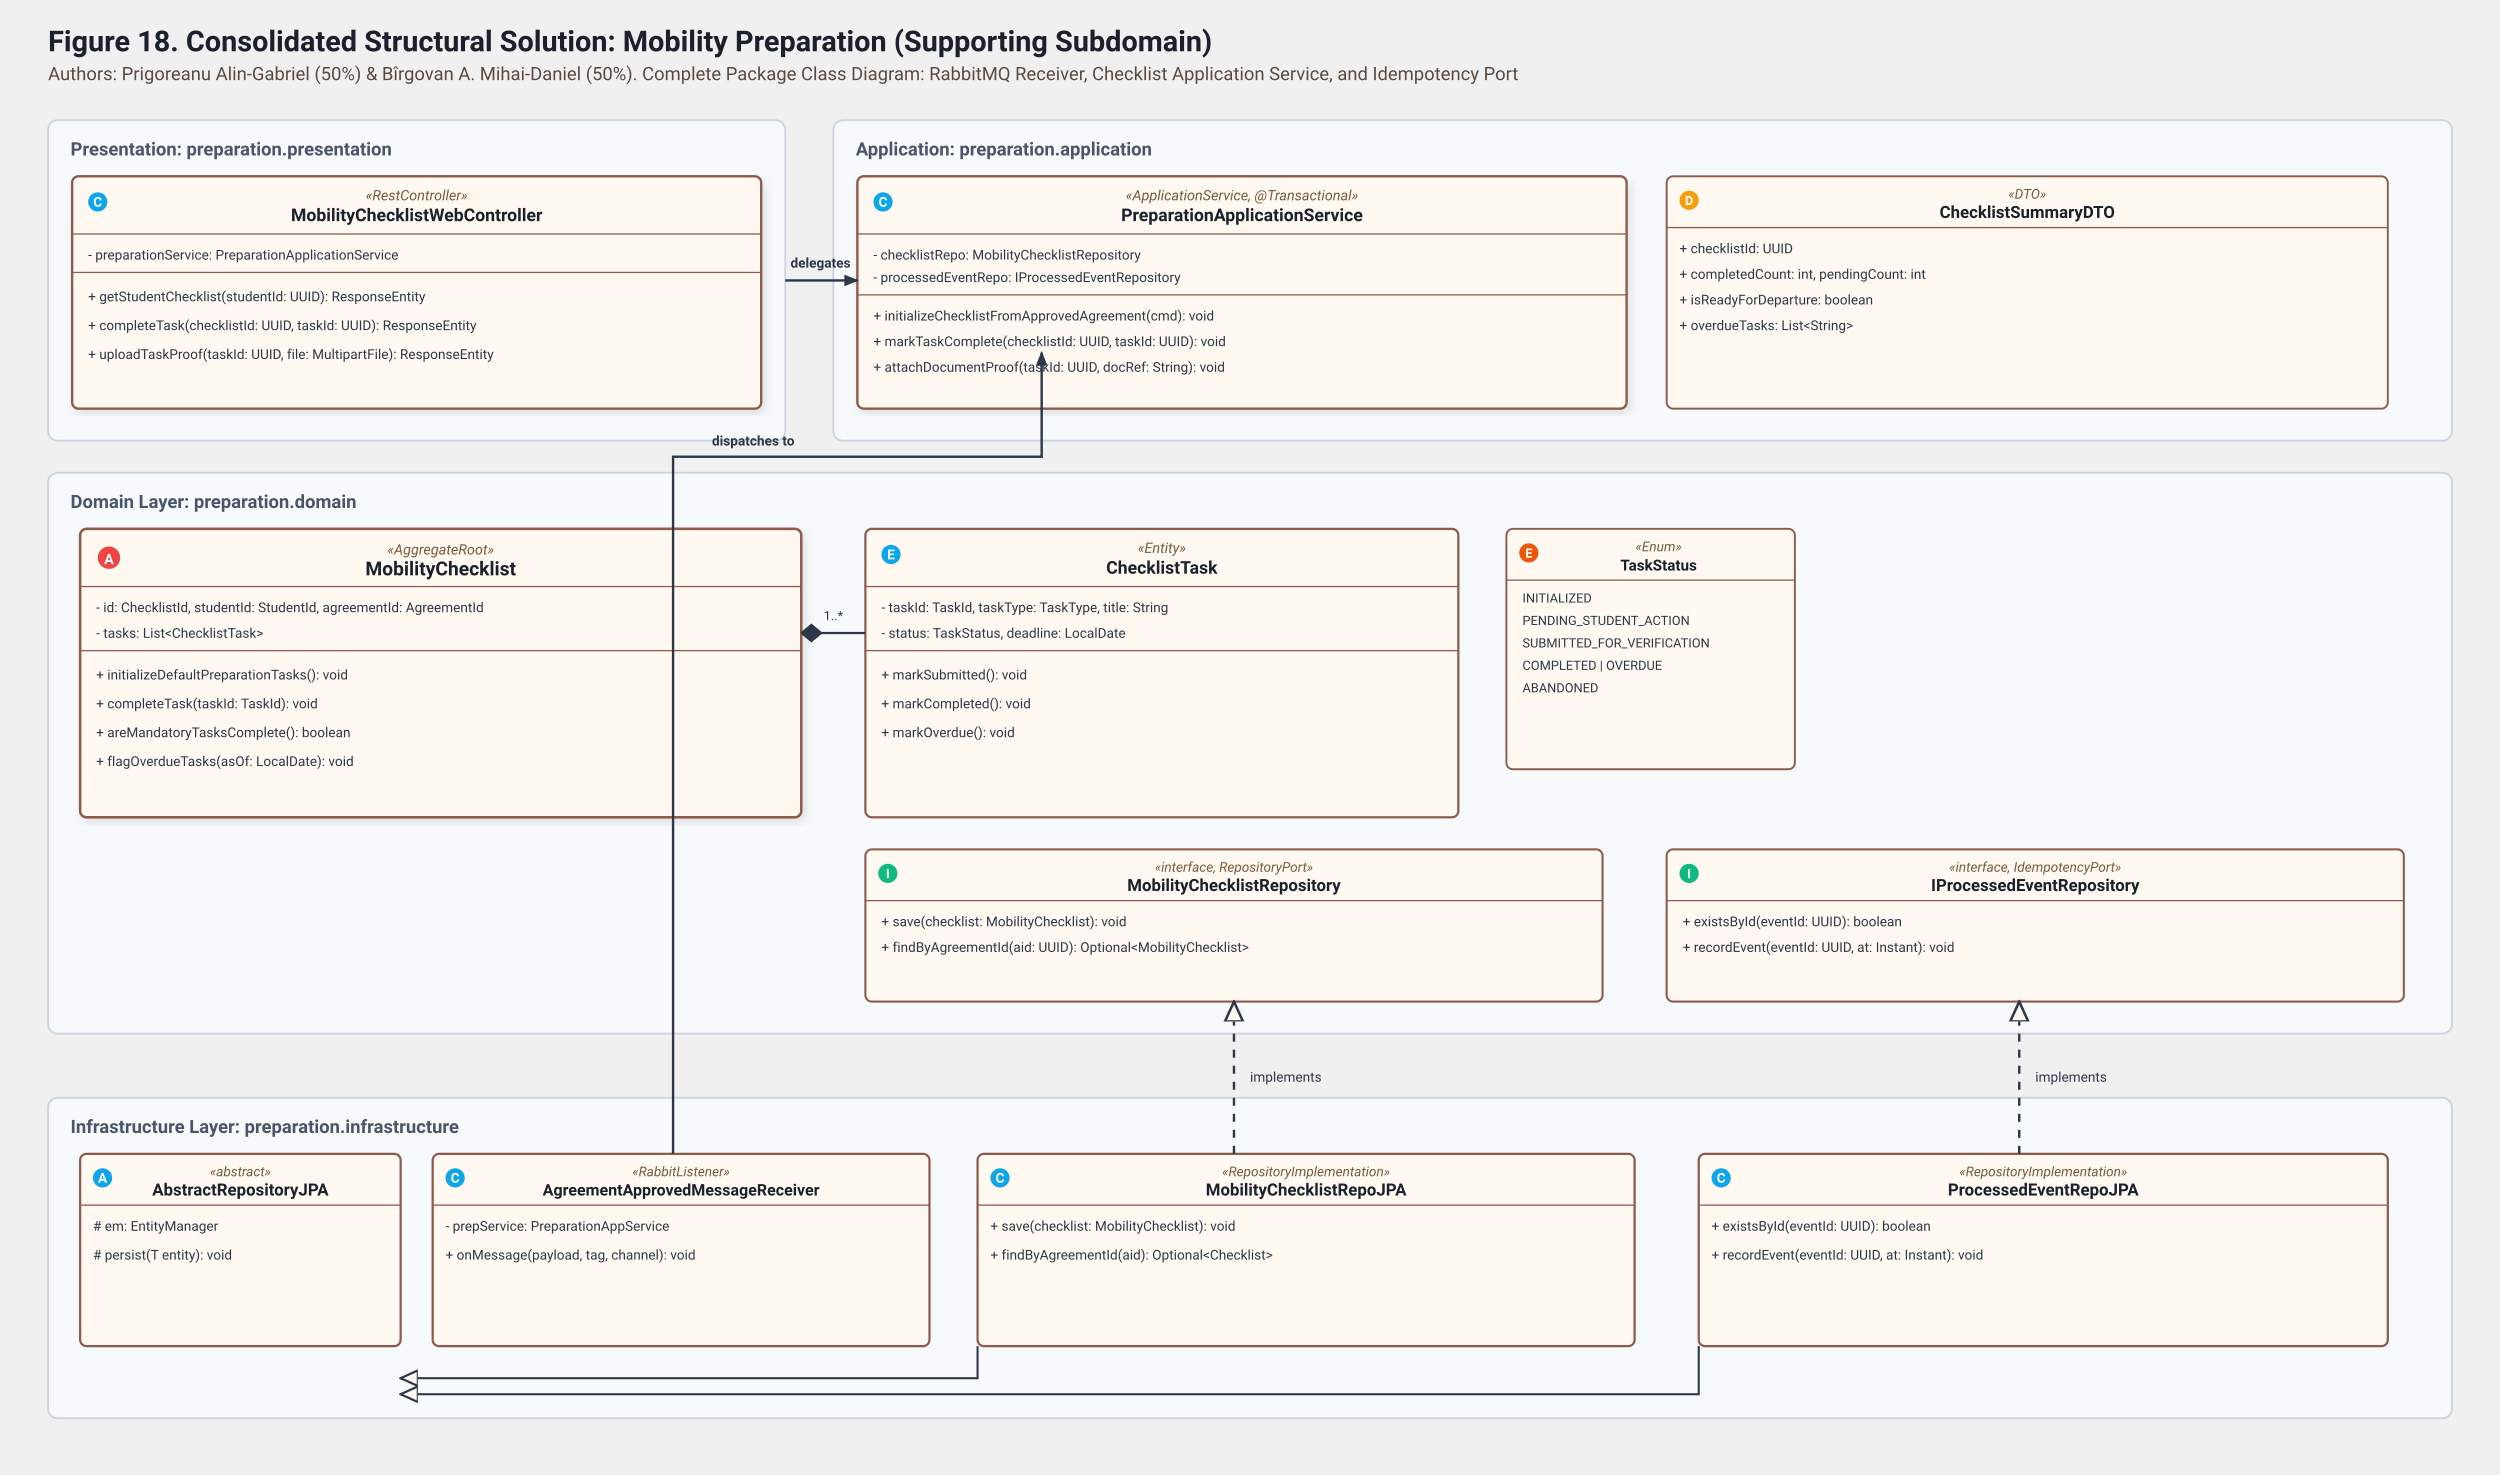
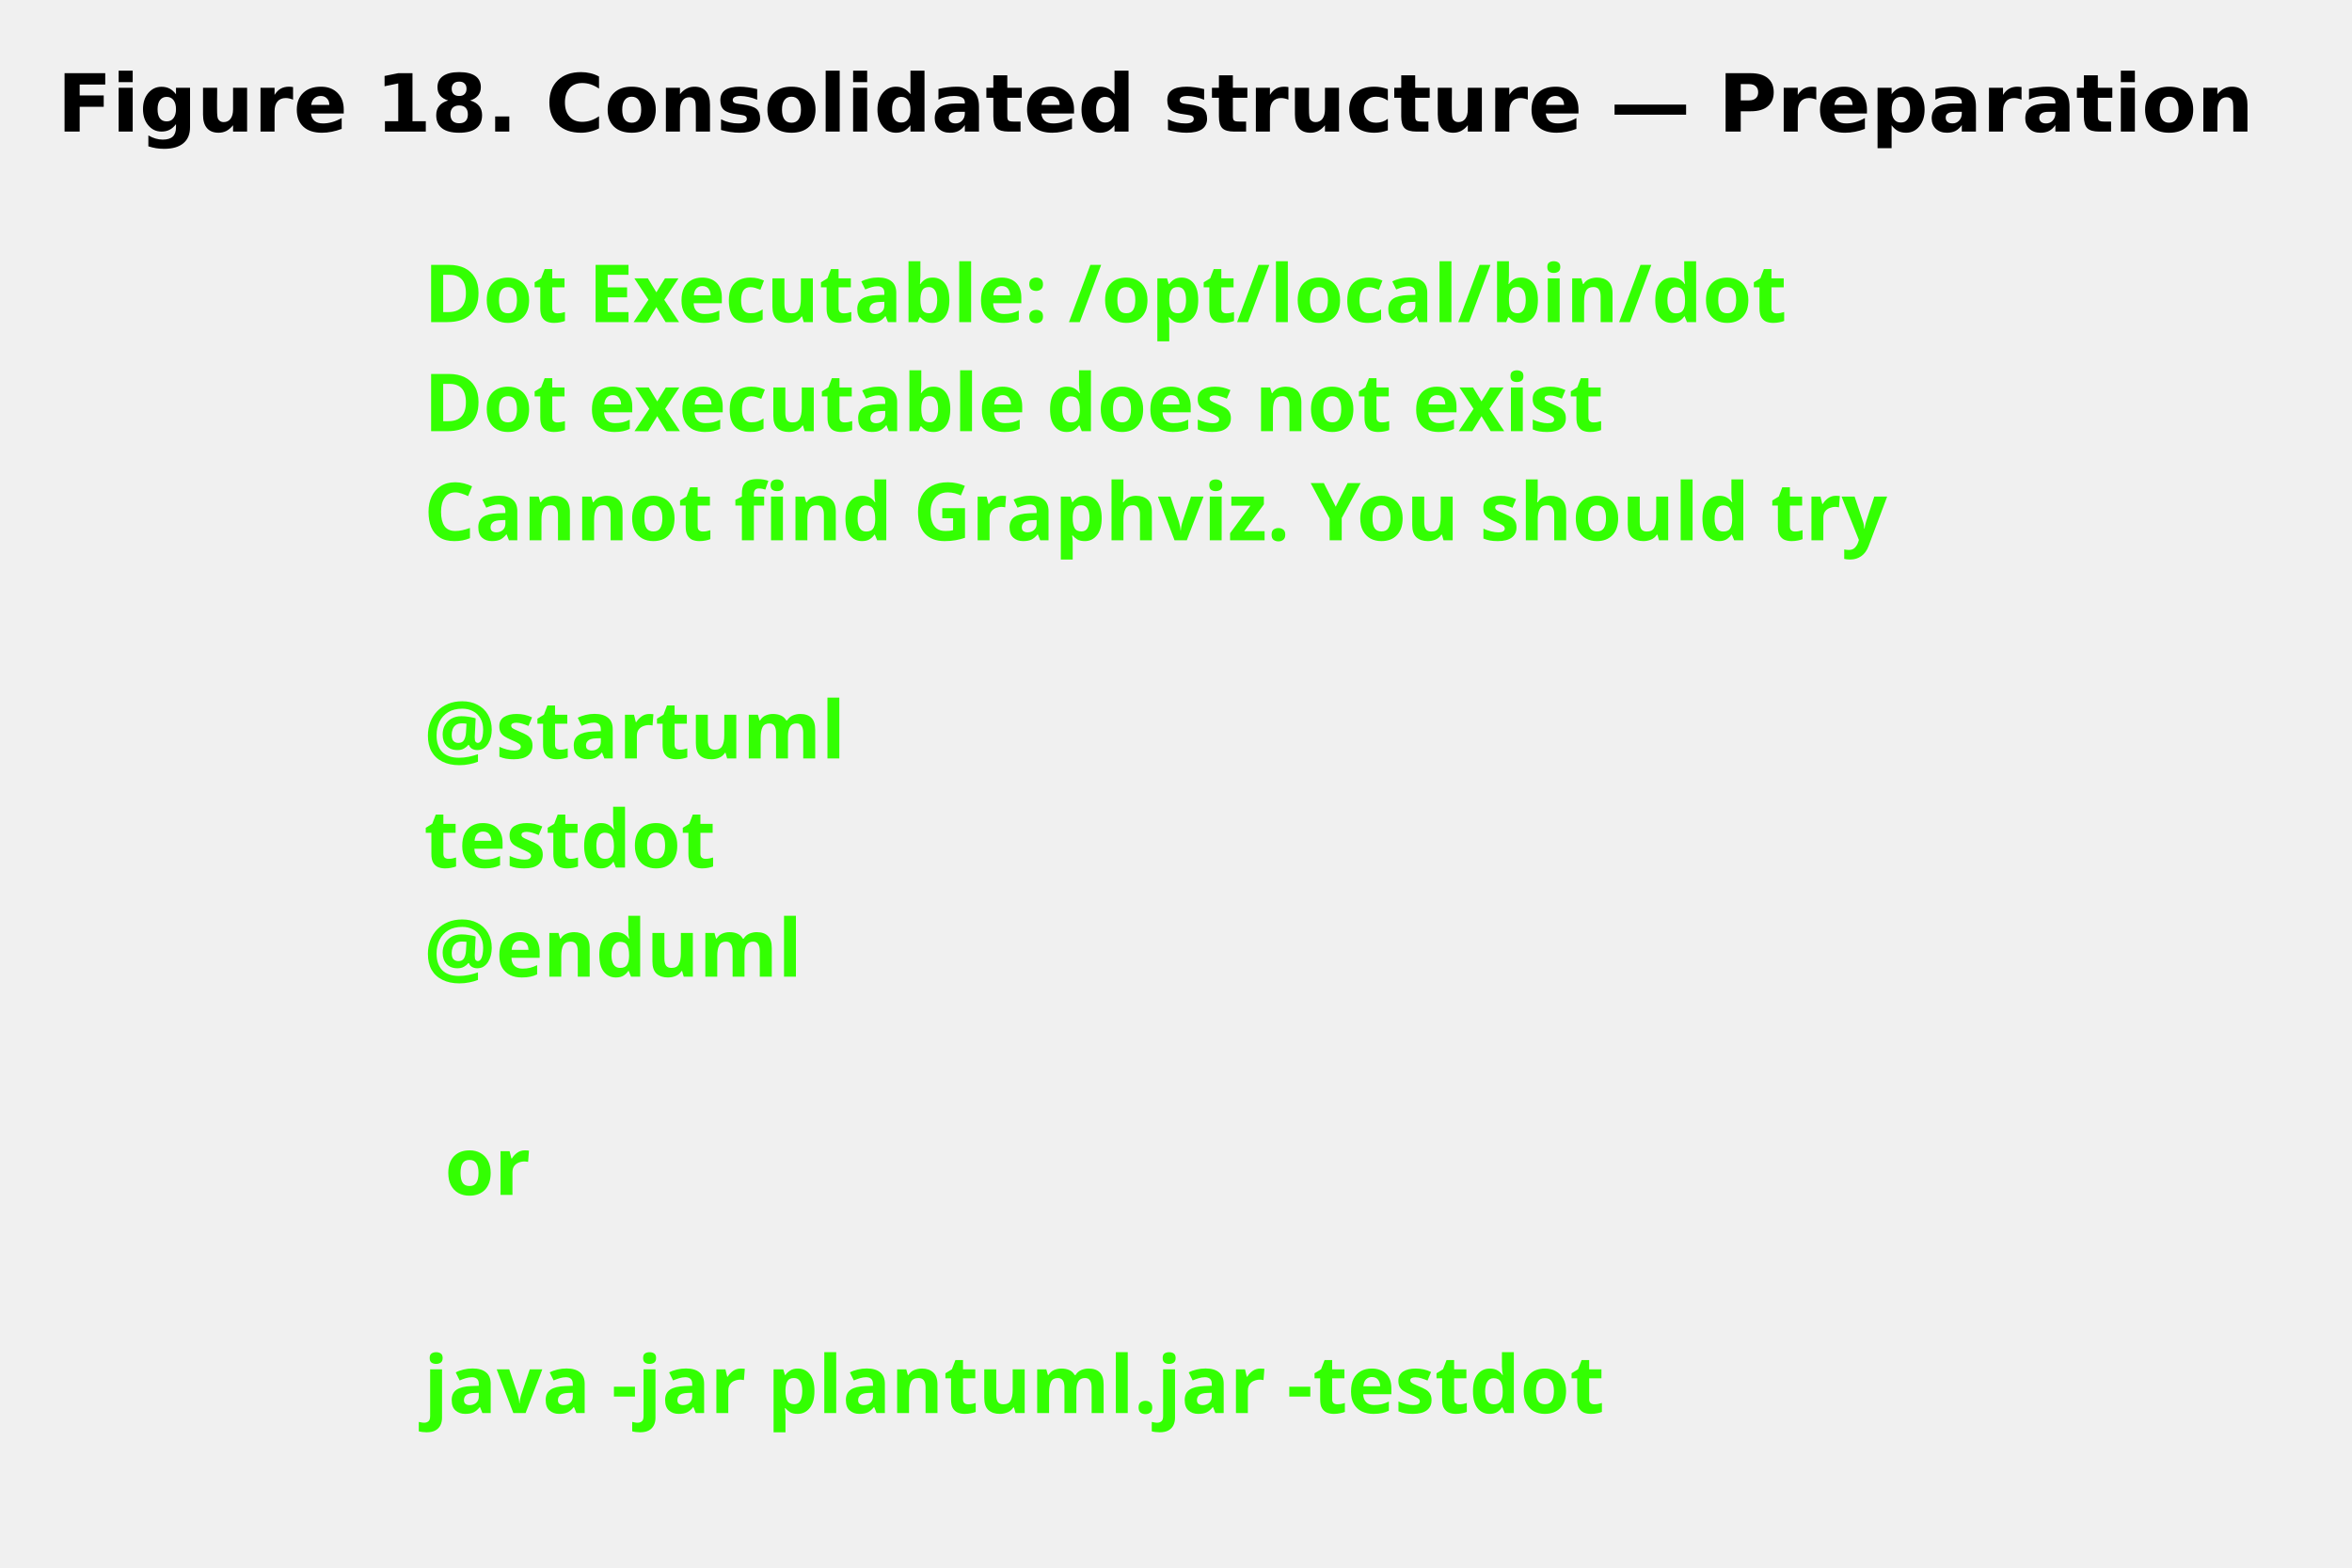
- <svg xmlns="http://www.w3.org/2000/svg" viewBox="0 0 1560 920" width="100%" height="100%" style="background-color: #FBF8F1; font-family: -apple-system, BlinkMacSystemFont, 'Segoe UI', Roboto, Helvetica, Arial, sans-serif;">
-   <defs>
-     <marker id="arrow" viewBox="0 0 10 10" refX="9" refY="5" markerWidth="6" markerHeight="6" orient="auto-start-reverse">
-       <path d="M 0 1 L 10 5 L 0 9 z" fill="#2D3748" />
-     </marker>
-     <marker id="gen-arrow" viewBox="0 0 12 12" refX="11" refY="6" markerWidth="9" markerHeight="9" orient="auto-start-reverse">
-       <polygon points="0,1 11,6 0,11" fill="#FFF9F2" stroke="#2D3748" stroke-width="1.4" />
-     </marker>
-     <marker id="impl-arrow" viewBox="0 0 12 12" refX="11" refY="6" markerWidth="9" markerHeight="9" orient="auto-start-reverse">
-       <polygon points="0,1 11,6 0,11" fill="#FFF9F2" stroke="#2D3748" stroke-width="1.4" />
-     </marker>
-     <marker id="diamond" viewBox="0 0 12 12" refX="0" refY="6" markerWidth="9" markerHeight="9" orient="auto">
-       <polygon points="0,6 6,1 12,6 6,11" fill="#2D3748" stroke="#2D3748" stroke-width="1" />
-     </marker>
-     <filter id="shadow" x="-3%" y="-3%" width="106%" height="106%">
-       <feDropShadow dx="2" dy="3" stdDeviation="3" flood-opacity="0.10" />
-     </filter>
-   </defs>
-   <text x="30" y="32" font-size="18" font-weight="bold" fill="#1A202C">Figure 18. Consolidated Structural Solution: Mobility Preparation (Supporting Subdomain)</text>
-   <text x="30" y="50" font-size="11.5" fill="#5A4A3E">Authors: Prigoreanu Alin-Gabriel (50%) &amp; Bîrgovan A. Mihai-Daniel (50%). Complete Package Class Diagram: RabbitMQ Receiver, Checklist Application Service, and Idempotency Port</text>
-   <g transform="translate(30, 75)">
-     <rect x="0" y="0" width="460" height="200" rx="6" fill="#F7FAFC" stroke="#CBD5E0" stroke-width="1.2" />
-     <text x="14" y="22" font-size="11.5" font-weight="bold" fill="#4A5568">Presentation: preparation.presentation</text>
-     <g transform="translate(15, 35)">
-       <rect x="0" y="0" width="430" height="145" rx="4" fill="#FFF9F2" stroke="#8D5B4C" stroke-width="1.5" filter="url(#shadow)" />
-       <circle cx="16" cy="16" r="6" fill="#0EA5E9" />
-       <text x="16" y="19" text-anchor="middle" font-size="8.5" font-weight="bold" fill="#FFFFFF">C</text>
-       <text x="215" y="15" text-anchor="middle" font-size="9" font-style="italic" fill="#7A583A">«RestController»</text>
-       <text x="215" y="28" text-anchor="middle" font-size="11" font-weight="bold" fill="#1A202C">MobilityChecklistWebController</text>
-       <line x1="0" y1="36" x2="430" y2="36" stroke="#8D5B4C" stroke-width="0.8" />
-       <text x="10" y="52" font-size="8.5" fill="#2D3748">- preparationService: PreparationApplicationService</text>
-       <line x1="0" y1="60" x2="430" y2="60" stroke="#8D5B4C" stroke-width="0.8" />
-       <text x="10" y="78" font-size="8.5" fill="#2D3748">+ getStudentChecklist(studentId: UUID): ResponseEntity</text>
-       <text x="10" y="96" font-size="8.5" fill="#2D3748">+ completeTask(checklistId: UUID, taskId: UUID): ResponseEntity</text>
-       <text x="10" y="114" font-size="8.5" fill="#2D3748">+ uploadTaskProof(taskId: UUID, file: MultipartFile): ResponseEntity</text>
+ <svg xmlns="http://www.w3.org/2000/svg" contentStyleType="text/css" data-diagram-type="CLASS" height="274px" preserveAspectRatio="none" style="width:411px;height:274px;background:#FFFFFF;" version="1.1" viewBox="0 0 411 274" width="411px" zoomAndPan="magnify">
+   <defs />
+   <g>
+     <g class="title" data-source-line="1">
+       <text fill="#000000" font-family="DejaVu Sans" font-size="14" font-weight="bold" lengthAdjust="spacing" textLength="383.817" x="10" y="22.995">Figure 18. Consolidated structure — Preparation</text>
    </g>
+     <text fill="#33FF02" font-family="sans-serif" font-size="14" font-weight="bold" lengthAdjust="spacing" textLength="238.433" x="74.071" y="56.297">Dot Executable: /opt/local/bin/dot</text>
+     <text fill="#33FF02" font-family="sans-serif" font-size="14" font-weight="bold" lengthAdjust="spacing" textLength="207.003" x="74.071" y="75.365">Dot executable does not exist</text>
+     <text fill="#33FF02" font-family="sans-serif" font-size="14" font-weight="bold" lengthAdjust="spacing" textLength="256.675" x="74.071" y="94.433">Cannot find Graphviz. You should try</text>
+     <text fill="#33FF02" font-family="sans-serif" font-size="14" font-weight="bold" lengthAdjust="spacing" textLength="3.64" x="74.071" y="113.501"> </text>
+     <text fill="#33FF02" font-family="sans-serif" font-size="14" font-weight="bold" lengthAdjust="spacing" textLength="73.696" x="74.071" y="132.569">@startuml</text>
+     <text fill="#33FF02" font-family="sans-serif" font-size="14" font-weight="bold" lengthAdjust="spacing" textLength="50.988" x="74.071" y="151.637">testdot</text>
+     <text fill="#33FF02" font-family="sans-serif" font-size="14" font-weight="bold" lengthAdjust="spacing" textLength="66.108" x="74.071" y="170.704">@enduml</text>
+     <text fill="#33FF02" font-family="sans-serif" font-size="14" font-weight="bold" lengthAdjust="spacing" textLength="3.64" x="74.071" y="189.772"> </text>
+     <text fill="#33FF02" font-family="sans-serif" font-size="14" font-weight="bold" lengthAdjust="spacing" textLength="15.022" x="77.711" y="208.84">or</text>
+     <text fill="#33FF02" font-family="sans-serif" font-size="14" font-weight="bold" lengthAdjust="spacing" textLength="3.64" x="74.071" y="227.908"> </text>
+     <text fill="#33FF02" font-family="sans-serif" font-size="14" font-weight="bold" lengthAdjust="spacing" textLength="206.303" x="74.071" y="246.976">java -jar plantuml.jar -testdot</text>
+     <text fill="#33FF02" font-family="sans-serif" font-size="14" font-weight="bold" lengthAdjust="spacing" textLength="3.64" x="74.071" y="266.044"> </text>
  </g>
-   <g transform="translate(520, 75)">
-     <rect x="0" y="0" width="1010" height="200" rx="6" fill="#F7FAFC" stroke="#CBD5E0" stroke-width="1.2" />
-     <text x="14" y="22" font-size="11.5" font-weight="bold" fill="#4A5568">Application: preparation.application</text>
-     <g transform="translate(15, 35)">
-       <rect x="0" y="0" width="480" height="145" rx="4" fill="#FFF9F2" stroke="#8D5B4C" stroke-width="1.5" filter="url(#shadow)" />
-       <circle cx="16" cy="16" r="6" fill="#0EA5E9" />
-       <text x="16" y="19" text-anchor="middle" font-size="8.5" font-weight="bold" fill="#FFFFFF">C</text>
-       <text x="240" y="15" text-anchor="middle" font-size="9" font-style="italic" fill="#7A583A">«ApplicationService, @Transactional»</text>
-       <text x="240" y="28" text-anchor="middle" font-size="11" font-weight="bold" fill="#1A202C">PreparationApplicationService</text>
-       <line x1="0" y1="36" x2="480" y2="36" stroke="#8D5B4C" stroke-width="0.8" />
-       <text x="10" y="52" font-size="8.5" fill="#2D3748">- checklistRepo: MobilityChecklistRepository</text>
-       <text x="10" y="66" font-size="8.5" fill="#2D3748">- processedEventRepo: IProcessedEventRepository</text>
-       <line x1="0" y1="74" x2="480" y2="74" stroke="#8D5B4C" stroke-width="0.8" />
-       <text x="10" y="90" font-size="8.5" fill="#2D3748">+ initializeChecklistFromApprovedAgreement(cmd): void</text>
-       <text x="10" y="106" font-size="8.5" fill="#2D3748">+ markTaskComplete(checklistId: UUID, taskId: UUID): void</text>
-       <text x="10" y="122" font-size="8.5" fill="#2D3748">+ attachDocumentProof(taskId: UUID, docRef: String): void</text>
-     </g>
-     <g transform="translate(520, 35)">
-       <rect x="0" y="0" width="450" height="145" rx="4" fill="#FFF9F2" stroke="#8D5B4C" stroke-width="1.2" />
-       <circle cx="14" cy="15" r="6" fill="#F59E0B" />
-       <text x="14" y="18" text-anchor="middle" font-size="8" font-weight="bold" fill="#FFFFFF">D</text>
-       <text x="225" y="14" text-anchor="middle" font-size="8.5" font-style="italic" fill="#7A583A">«DTO»</text>
-       <text x="225" y="26" text-anchor="middle" font-size="10.5" font-weight="bold" fill="#1A202C">ChecklistSummaryDTO</text>
-       <line x1="0" y1="32" x2="450" y2="32" stroke="#8D5B4C" stroke-width="0.8" />
-       <text x="8" y="48" font-size="8.5" fill="#2D3748">+ checklistId: UUID</text>
-       <text x="8" y="64" font-size="8.5" fill="#2D3748">+ completedCount: int, pendingCount: int</text>
-       <text x="8" y="80" font-size="8.5" fill="#2D3748">+ isReadyForDeparture: boolean</text>
-       <text x="8" y="96" font-size="8.5" fill="#2D3748">+ overdueTasks: List&lt;String&gt;</text>
-     </g>
-   </g>
-   <g transform="translate(30, 295)">
-     <rect x="0" y="0" width="1500" height="350" rx="6" fill="#F7FAFC" stroke="#CBD5E0" stroke-width="1.2" />
-     <text x="14" y="22" font-size="11.5" font-weight="bold" fill="#4A5568">Domain Layer: preparation.domain</text>
-     <g transform="translate(20, 35)">
-       <rect x="0" y="0" width="450" height="180" rx="4" fill="#FFF9F2" stroke="#8D5B4C" stroke-width="1.6" filter="url(#shadow)" />
-       <circle cx="18" cy="18" r="7" fill="#EF4444" />
-       <text x="18" y="22" text-anchor="middle" font-size="9" font-weight="bold" fill="#FFFFFF">A</text>
-       <text x="225" y="16" text-anchor="middle" font-size="9" font-style="italic" fill="#7A583A">«AggregateRoot»</text>
-       <text x="225" y="29" text-anchor="middle" font-size="12" font-weight="bold" fill="#1A202C">MobilityChecklist</text>
-       <line x1="0" y1="36" x2="450" y2="36" stroke="#8D5B4C" stroke-width="0.8" />
-       <text x="10" y="52" font-size="8.5" fill="#2D3748">- id: ChecklistId, studentId: StudentId, agreementId: AgreementId</text>
-       <text x="10" y="68" font-size="8.5" fill="#2D3748">- tasks: List&lt;ChecklistTask&gt;</text>
-       <line x1="0" y1="76" x2="450" y2="76" stroke="#8D5B4C" stroke-width="0.8" />
-       <text x="10" y="94" font-size="8.5" fill="#2D3748">+ initializeDefaultPreparationTasks(): void</text>
-       <text x="10" y="112" font-size="8.5" fill="#2D3748">+ completeTask(taskId: TaskId): void</text>
-       <text x="10" y="130" font-size="8.5" fill="#2D3748">+ areMandatoryTasksComplete(): boolean</text>
-       <text x="10" y="148" font-size="8.5" fill="#2D3748">+ flagOverdueTasks(asOf: LocalDate): void</text>
-     </g>
-     <g transform="translate(510, 35)">
-       <rect x="0" y="0" width="370" height="180" rx="4" fill="#FFF9F2" stroke="#8D5B4C" stroke-width="1.4" />
-       <circle cx="16" cy="16" r="6" fill="#0EA5E9" />
-       <text x="16" y="19" text-anchor="middle" font-size="8.5" font-weight="bold" fill="#FFFFFF">E</text>
-       <text x="185" y="15" text-anchor="middle" font-size="9" font-style="italic" fill="#7A583A">«Entity»</text>
-       <text x="185" y="28" text-anchor="middle" font-size="11" font-weight="bold" fill="#1A202C">ChecklistTask</text>
-       <line x1="0" y1="36" x2="370" y2="36" stroke="#8D5B4C" stroke-width="0.8" />
-       <text x="10" y="52" font-size="8.5" fill="#2D3748">- taskId: TaskId, taskType: TaskType, title: String</text>
-       <text x="10" y="68" font-size="8.5" fill="#2D3748">- status: TaskStatus, deadline: LocalDate</text>
-       <line x1="0" y1="76" x2="370" y2="76" stroke="#8D5B4C" stroke-width="0.8" />
-       <text x="10" y="94" font-size="8.5" fill="#2D3748">+ markSubmitted(): void</text>
-       <text x="10" y="112" font-size="8.5" fill="#2D3748">+ markCompleted(): void</text>
-       <text x="10" y="130" font-size="8.5" fill="#2D3748">+ markOverdue(): void</text>
-     </g>
-     <line x1="470" y1="100" x2="510" y2="100" stroke="#2D3748" stroke-width="1.4" marker-start="url(#diamond)" />
-     <text x="490" y="92" font-size="8" fill="#2D3748" text-anchor="middle">1..*</text>
-     <g transform="translate(910, 35)">
-       <rect x="0" y="0" width="180" height="150" rx="4" fill="#FFF9F2" stroke="#8D5B4C" stroke-width="1.2" />
-       <circle cx="14" cy="15" r="6" fill="#EA580C" />
-       <text x="14" y="18" text-anchor="middle" font-size="8" font-weight="bold" fill="#FFFFFF">E</text>
-       <text x="95" y="14" text-anchor="middle" font-size="8.5" font-style="italic" fill="#7A583A">«Enum»</text>
-       <text x="95" y="26" text-anchor="middle" font-size="9.5" font-weight="bold" fill="#1A202C">TaskStatus</text>
-       <line x1="0" y1="32" x2="180" y2="32" stroke="#8D5B4C" stroke-width="0.8" />
-       <text x="10" y="46" font-size="8" fill="#2D3748">INITIALIZED</text>
-       <text x="10" y="60" font-size="8" fill="#2D3748">PENDING_STUDENT_ACTION</text>
-       <text x="10" y="74" font-size="8" fill="#2D3748">SUBMITTED_FOR_VERIFICATION</text>
-       <text x="10" y="88" font-size="8" fill="#2D3748">COMPLETED | OVERDUE</text>
-       <text x="10" y="102" font-size="8" fill="#2D3748">ABANDONED</text>
-     </g>
-     <g transform="translate(510, 235)">
-       <rect x="0" y="0" width="460" height="95" rx="4" fill="#FFF9F2" stroke="#8D5B4C" stroke-width="1.3" />
-       <circle cx="14" cy="15" r="6" fill="#10B981" />
-       <text x="14" y="18" text-anchor="middle" font-size="8" font-weight="bold" fill="#FFFFFF">I</text>
-       <text x="230" y="14" text-anchor="middle" font-size="8.5" font-style="italic" fill="#7A583A">«interface, RepositoryPort»</text>
-       <text x="230" y="26" text-anchor="middle" font-size="10.5" font-weight="bold" fill="#1A202C">MobilityChecklistRepository</text>
-       <line x1="0" y1="32" x2="460" y2="32" stroke="#8D5B4C" stroke-width="0.8" />
-       <text x="10" y="48" font-size="8.5" fill="#2D3748">+ save(checklist: MobilityChecklist): void</text>
-       <text x="10" y="64" font-size="8.5" fill="#2D3748">+ findByAgreementId(aid: UUID): Optional&lt;MobilityChecklist&gt;</text>
-     </g>
-     <g transform="translate(1010, 235)">
-       <rect x="0" y="0" width="460" height="95" rx="4" fill="#FFF9F2" stroke="#8D5B4C" stroke-width="1.3" />
-       <circle cx="14" cy="15" r="6" fill="#10B981" />
-       <text x="14" y="18" text-anchor="middle" font-size="8" font-weight="bold" fill="#FFFFFF">I</text>
-       <text x="230" y="14" text-anchor="middle" font-size="8.5" font-style="italic" fill="#7A583A">«interface, IdempotencyPort»</text>
-       <text x="230" y="26" text-anchor="middle" font-size="10.5" font-weight="bold" fill="#1A202C">IProcessedEventRepository</text>
-       <line x1="0" y1="32" x2="460" y2="32" stroke="#8D5B4C" stroke-width="0.8" />
-       <text x="10" y="48" font-size="8.5" fill="#2D3748">+ existsById(eventId: UUID): boolean</text>
-       <text x="10" y="64" font-size="8.5" fill="#2D3748">+ recordEvent(eventId: UUID, at: Instant): void</text>
-     </g>
-   </g>
-   <g transform="translate(30, 685)">
-     <rect x="0" y="0" width="1500" height="200" rx="6" fill="#F7FAFC" stroke="#CBD5E0" stroke-width="1.2" />
-     <text x="14" y="22" font-size="11.5" font-weight="bold" fill="#4A5568">Infrastructure Layer: preparation.infrastructure</text>
-     <g transform="translate(20, 35)">
-       <rect x="0" y="0" width="200" height="120" rx="4" fill="#FFF9F2" stroke="#8D5B4C" stroke-width="1.4" />
-       <circle cx="14" cy="15" r="6" fill="#0EA5E9" />
-       <text x="14" y="18" text-anchor="middle" font-size="8.5" font-weight="bold" fill="#FFFFFF">A</text>
-       <text x="100" y="14" text-anchor="middle" font-size="8.5" font-style="italic" fill="#7A583A">«abstract»</text>
-       <text x="100" y="26" text-anchor="middle" font-size="10.5" font-weight="bold" fill="#1A202C">AbstractRepositoryJPA</text>
-       <line x1="0" y1="32" x2="200" y2="32" stroke="#8D5B4C" stroke-width="0.8" />
-       <text x="8" y="48" font-size="8.5" fill="#2D3748"># em: EntityManager</text>
-       <text x="8" y="66" font-size="8.5" fill="#2D3748"># persist(T entity): void</text>
-     </g>
-     <g transform="translate(240, 35)">
-       <rect x="0" y="0" width="310" height="120" rx="4" fill="#FFF9F2" stroke="#8D5B4C" stroke-width="1.4" />
-       <circle cx="14" cy="15" r="6" fill="#0EA5E9" />
-       <text x="14" y="18" text-anchor="middle" font-size="8.5" font-weight="bold" fill="#FFFFFF">C</text>
-       <text x="155" y="14" text-anchor="middle" font-size="8.5" font-style="italic" fill="#7A583A">«RabbitListener»</text>
-       <text x="155" y="26" text-anchor="middle" font-size="10" font-weight="bold" fill="#1A202C">AgreementApprovedMessageReceiver</text>
-       <line x1="0" y1="32" x2="310" y2="32" stroke="#8D5B4C" stroke-width="0.8" />
-       <text x="8" y="48" font-size="8.5" fill="#2D3748">- prepService: PreparationAppService</text>
-       <text x="8" y="66" font-size="8.5" fill="#2D3748">+ onMessage(payload, tag, channel): void</text>
-     </g>
-     <g transform="translate(580, 35)">
-       <rect x="0" y="0" width="410" height="120" rx="4" fill="#FFF9F2" stroke="#8D5B4C" stroke-width="1.4" />
-       <circle cx="14" cy="15" r="6" fill="#0EA5E9" />
-       <text x="14" y="18" text-anchor="middle" font-size="8.5" font-weight="bold" fill="#FFFFFF">C</text>
-       <text x="205" y="14" text-anchor="middle" font-size="8.5" font-style="italic" fill="#7A583A">«RepositoryImplementation»</text>
-       <text x="205" y="26" text-anchor="middle" font-size="10.5" font-weight="bold" fill="#1A202C">MobilityChecklistRepoJPA</text>
-       <line x1="0" y1="32" x2="410" y2="32" stroke="#8D5B4C" stroke-width="0.8" />
-       <text x="8" y="48" font-size="8.5" fill="#2D3748">+ save(checklist: MobilityChecklist): void</text>
-       <text x="8" y="66" font-size="8.5" fill="#2D3748">+ findByAgreementId(aid): Optional&lt;Checklist&gt;</text>
-     </g>
-     <g transform="translate(1030, 35)">
-       <rect x="0" y="0" width="430" height="120" rx="4" fill="#FFF9F2" stroke="#8D5B4C" stroke-width="1.4" />
-       <circle cx="14" cy="15" r="6" fill="#0EA5E9" />
-       <text x="14" y="18" text-anchor="middle" font-size="8.5" font-weight="bold" fill="#FFFFFF">C</text>
-       <text x="215" y="14" text-anchor="middle" font-size="8.5" font-style="italic" fill="#7A583A">«RepositoryImplementation»</text>
-       <text x="215" y="26" text-anchor="middle" font-size="10.5" font-weight="bold" fill="#1A202C">ProcessedEventRepoJPA</text>
-       <line x1="0" y1="32" x2="430" y2="32" stroke="#8D5B4C" stroke-width="0.8" />
-       <text x="8" y="48" font-size="8.5" fill="#2D3748">+ existsById(eventId: UUID): boolean</text>
-       <text x="8" y="66" font-size="8.5" fill="#2D3748">+ recordEvent(eventId: UUID, at: Instant): void</text>
-     </g>
-   </g>
-   <line x1="490" y1="175" x2="535" y2="175" stroke="#2D3748" stroke-width="1.5" marker-end="url(#arrow)" />
-   <text x="512" y="167" font-size="8.5" font-weight="bold" fill="#2D3748" text-anchor="middle">delegates</text>
-   <path d="M 420 720 L 420 285 L 650 285 L 650 220" fill="none" stroke="#2D3748" stroke-width="1.5" marker-end="url(#arrow)" />
-   <text x="470" y="278" font-size="8.5" font-weight="bold" fill="#2D3748" text-anchor="middle">dispatches to</text>
-   <path d="M 610 840 L 610 860 L 250 860" fill="none" stroke="#2D3748" stroke-width="1.3" marker-end="url(#gen-arrow)" />
-   <path d="M 1060 840 L 1060 870 L 250 870" fill="none" stroke="#2D3748" stroke-width="1.3" marker-end="url(#gen-arrow)" />
-   <line x1="770" y1="720" x2="770" y2="625" stroke="#2D3748" stroke-width="1.5" stroke-dasharray="5,5" marker-end="url(#impl-arrow)" />
-   <text x="780" y="675" font-size="8.5" fill="#2D3748">implements</text>
-   <line x1="1260" y1="720" x2="1260" y2="625" stroke="#2D3748" stroke-width="1.5" stroke-dasharray="5,5" marker-end="url(#impl-arrow)" />
-   <text x="1270" y="675" font-size="8.5" fill="#2D3748">implements</text>
</svg>
